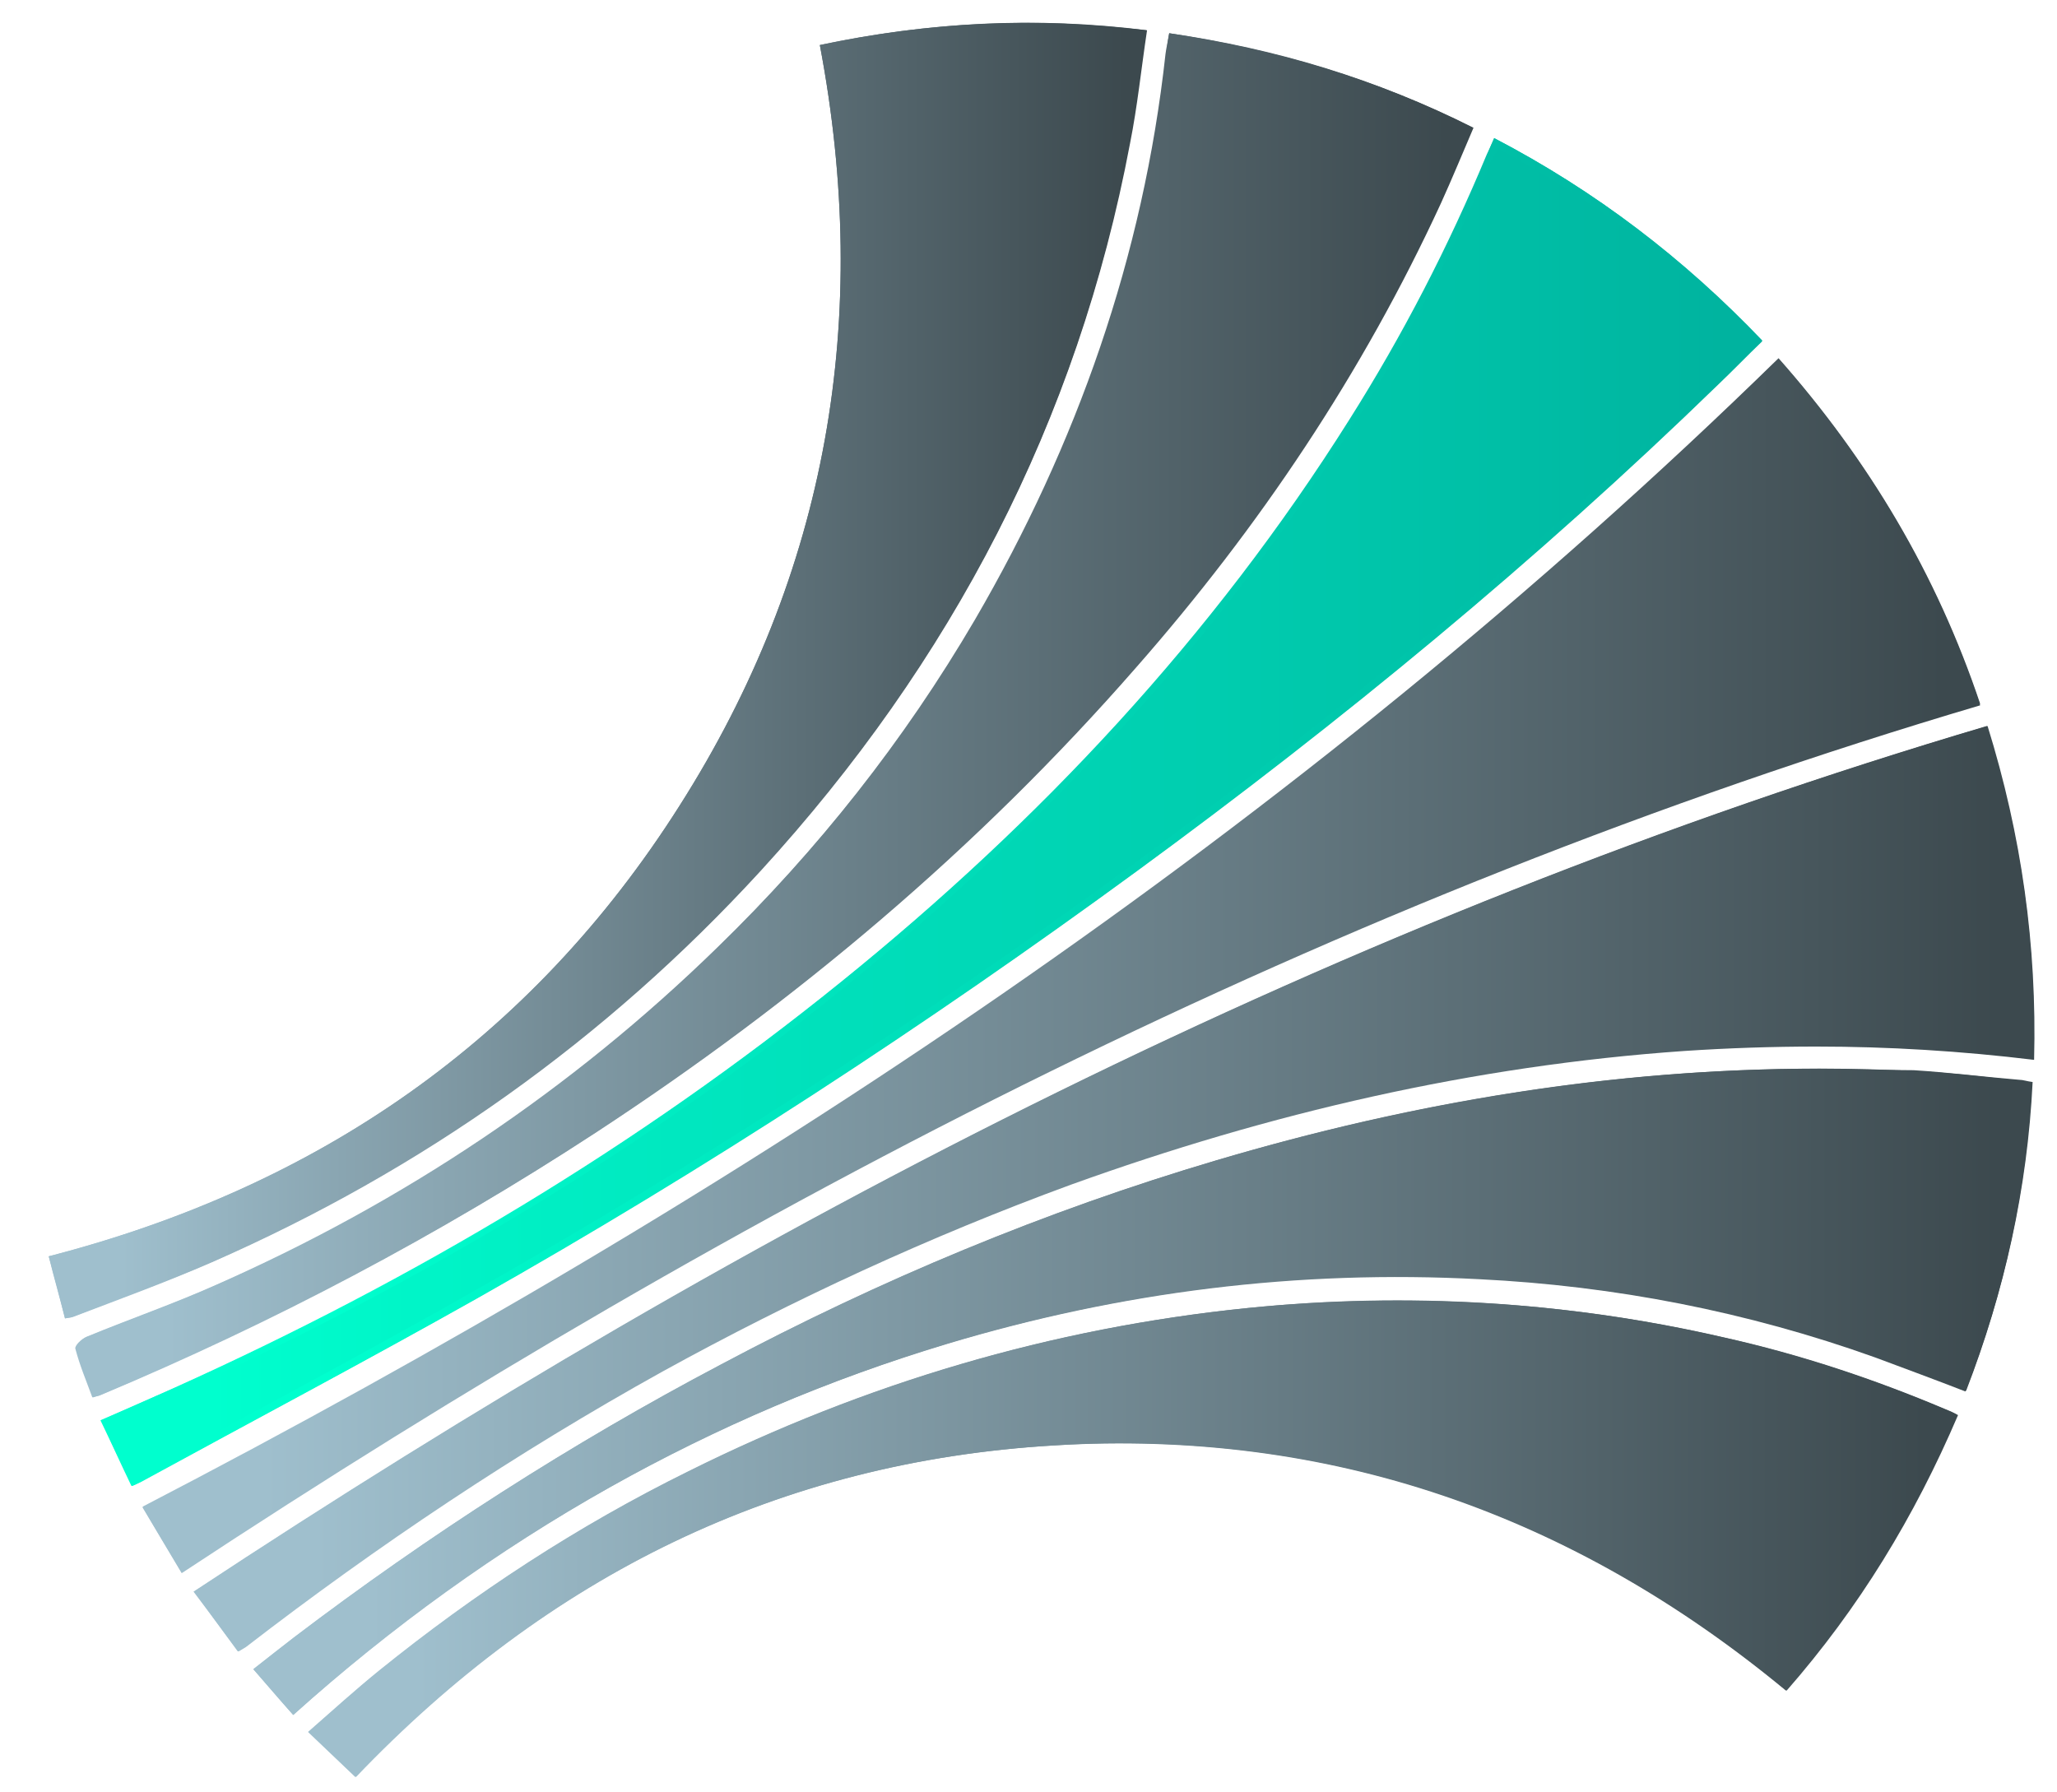
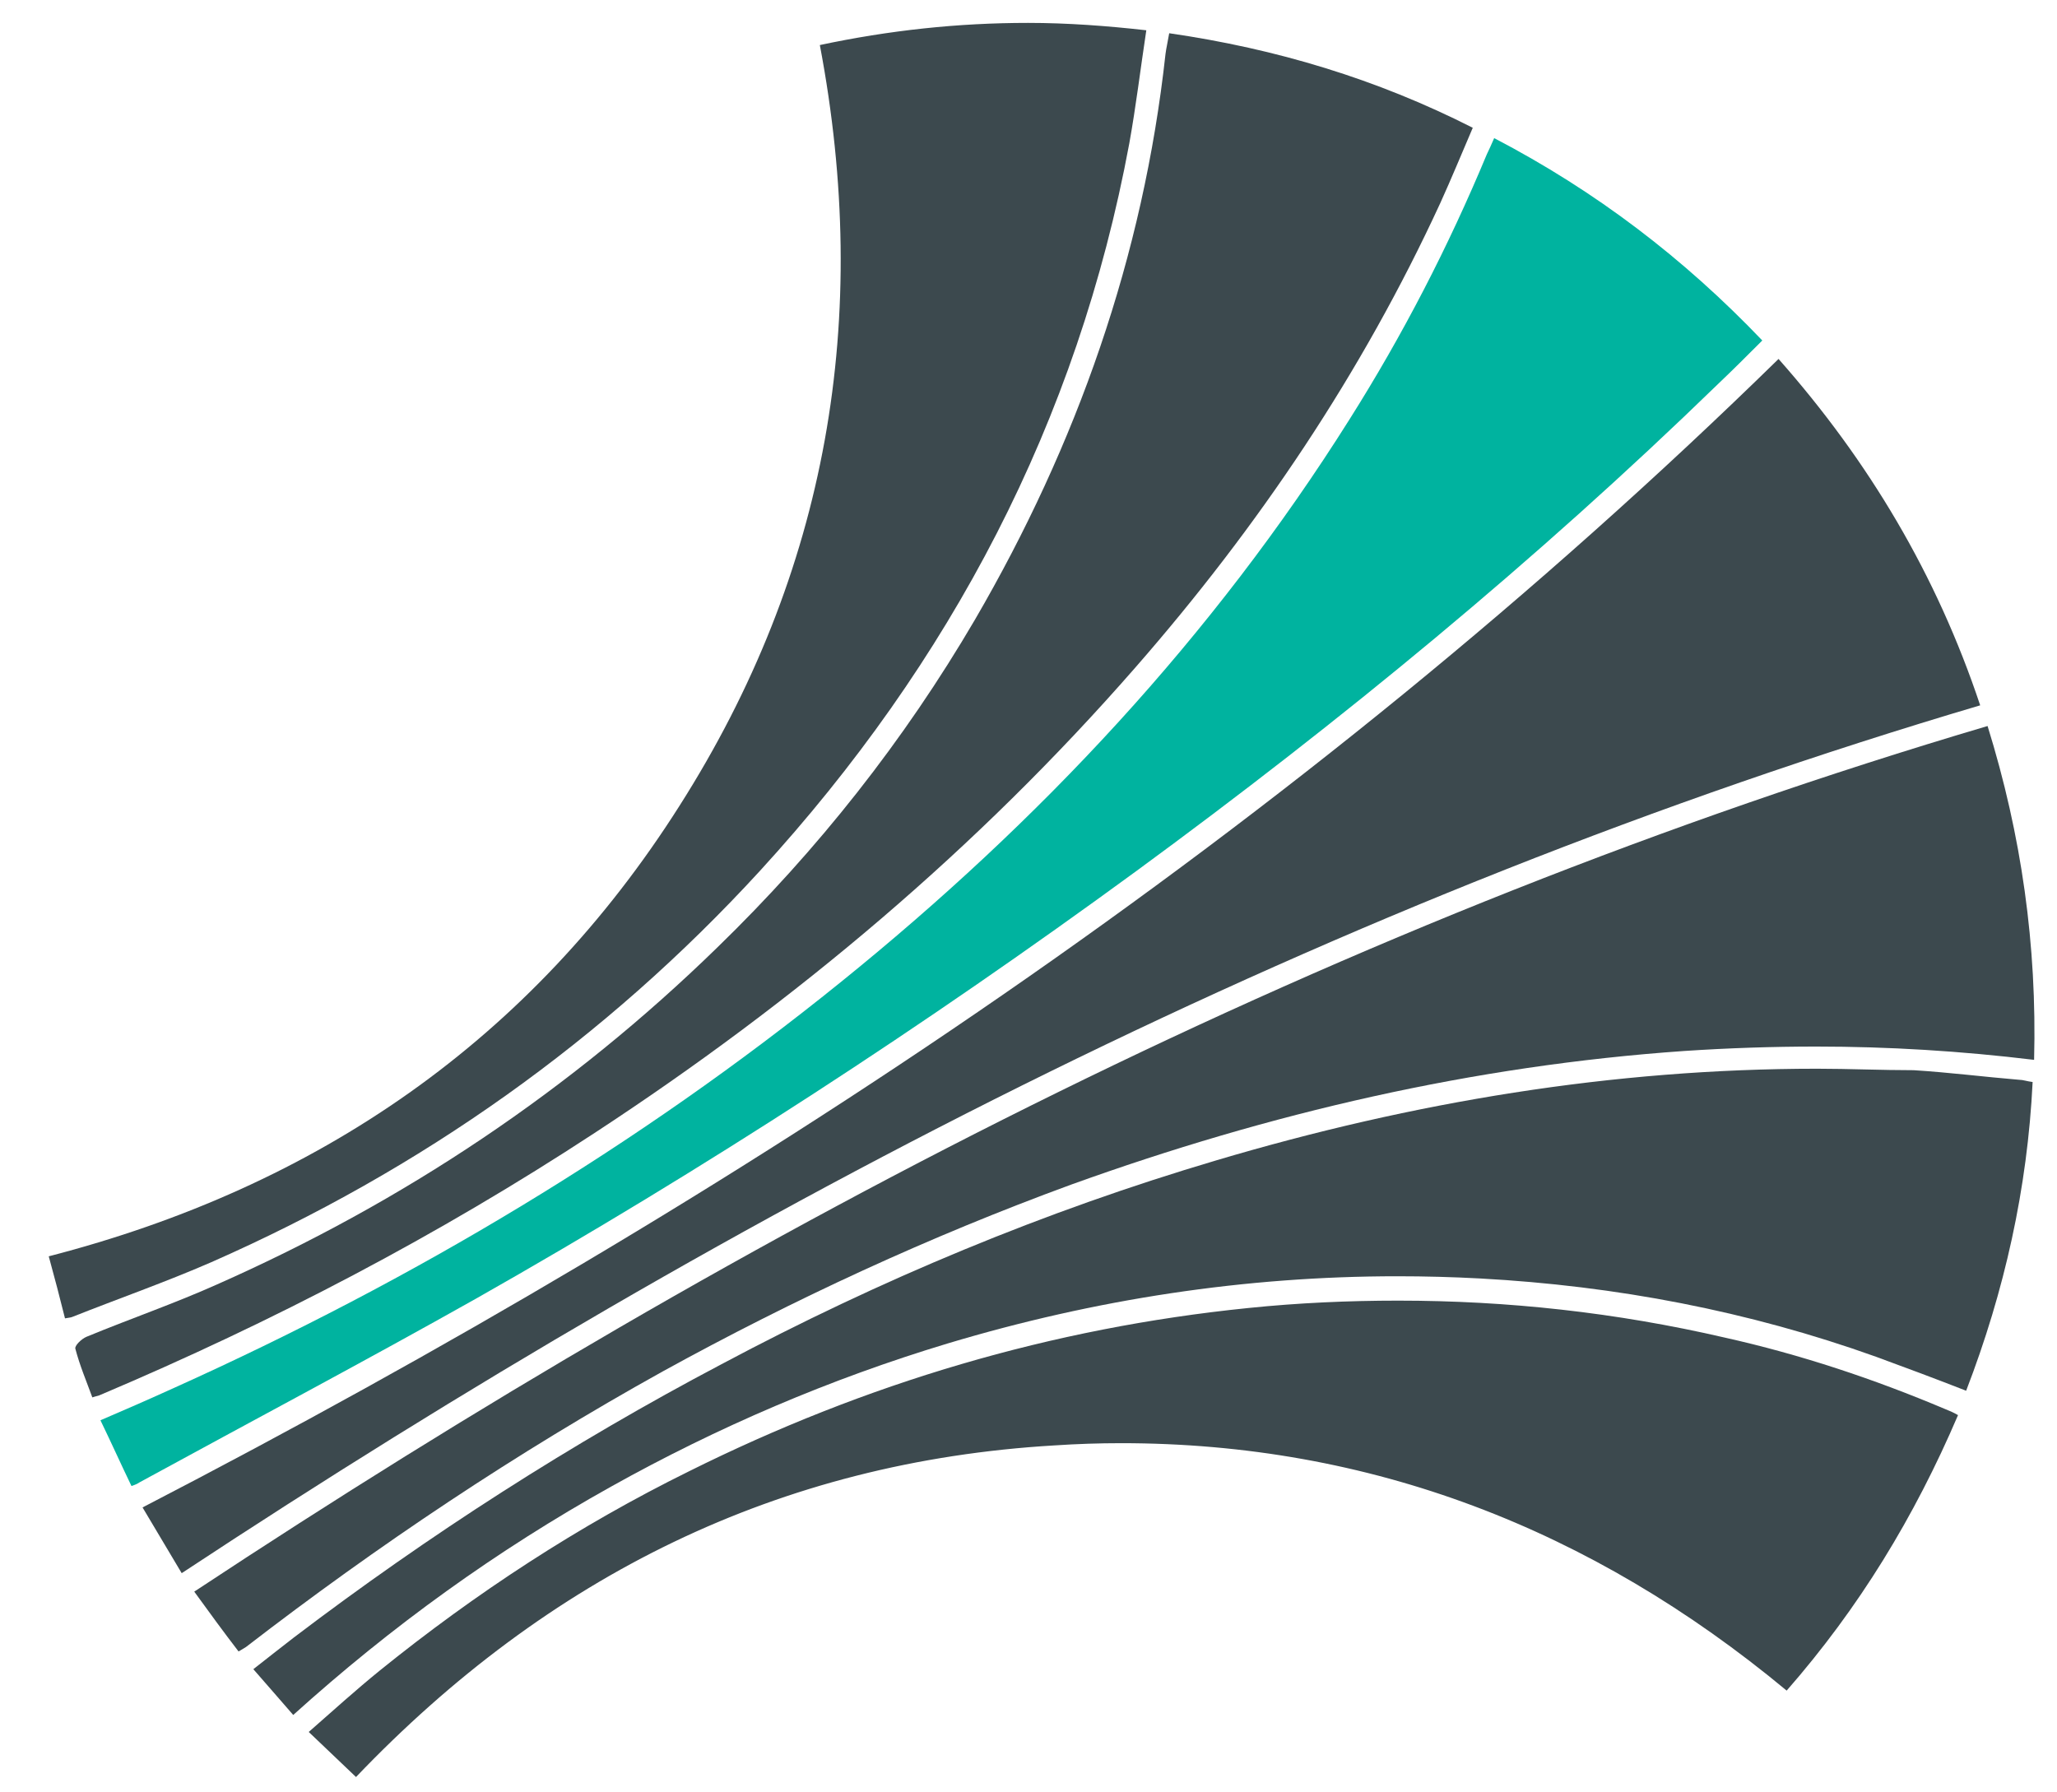
- <svg xmlns="http://www.w3.org/2000/svg" id="Layer_1" x="0" y="0" version="1.1" viewBox="0 0 278.5 242.6" xml:space="preserve" style="enable-background:new 0 0 278.5 242.6">
-   <style type="text/css">.st0{fill:none}.st1{fill:url(#SVGID_1_)}.st2{fill:url(#SVGID_2_)}.st3{fill:url(#SVGID_3_)}.st4{fill:url(#SVGID_4_)}.st5{fill:url(#SVGID_5_)}.st6{fill:url(#SVGID_6_)}.st7{fill:url(#SVGID_7_)}.st8{fill:url(#SVGID_8_)}.st9{fill:url(#SVGID_9_)}.st10{fill:url(#SVGID_10_)}.st11{fill:url(#SVGID_11_)}.st12{fill:url(#SVGID_12_)}.st13{fill:url(#SVGID_13_)}.st14{fill:url(#SVGID_14_)}</style>
-   <path d="M138.5,0c77-0.1,140.1,61.4,139.9,139.6c-0.1,76.9-62.2,139.1-139.7,138.9C61.4,278.5-0.9,215.5,0,137.5 C0.9,61.1,62.4,0.8,138.5,0z M107.6,6.7c-40.8,10.7-71,34.3-90.1,71.7C3.2,106.4-0.1,136,5.9,166.9C80.8,149.6,123.1,73.8,107.6,6.7 z M50.8,242.6c59.6,51.7,146.3,38.1,188.6-11.4C188.4,185.8,102.3,185.8,50.8,242.6z M24.6,212.9c76.1-50.2,156-91.6,243.5-117.5 c-5.9-17.6-15.1-33-27.3-46.8c-65.3,63.9-140.6,113.6-221.5,155.5C21.2,207.1,22.9,210,24.6,212.9z M202.3,18.7 c-0.4,0.9-0.7,1.6-1,2.2c-5.2,12.5-11.4,24.5-18.6,35.9c-18.5,29.4-41.9,54.4-68.9,76.2c-27.6,22.3-57.8,40.3-90.2,54.9 c-3.3,1.5-6.5,2.9-10,4.4c1.5,3.1,2.8,6,4.2,8.9c0.6-0.2,0.8-0.3,1.1-0.5c15.2-8.3,30.5-16.4,45.6-24.9 c30.9-17.5,60.7-36.9,89.4-57.9c27.7-20.3,54.1-42,78.7-65.9c2-1.9,3.9-3.8,6-5.9C228,35,216.1,25.9,202.3,18.7z M32.2,223.6 c0.5-0.3,0.7-0.4,1-0.6c17.9-13.8,36.6-26.3,56.4-37.3c17.8-9.8,36.2-18.3,55.3-25.3c26.9-9.7,54.4-16.1,83-18.1 c15.7-1.1,31.4-0.8,47.4,1.2c0.6-15.4-1.6-30.3-6.2-45.1C181.6,124.2,102,165.5,26.3,215.5C28.4,218.4,30.3,221,32.2,223.6z M158.3,4.5c-0.2,1.2-0.4,2-0.5,2.8c-3,27.4-12,52.9-25.8,76.6c-9.6,16.4-21.3,31.2-34.9,44.4c-19.8,19.3-42.4,34.4-67.7,45.6 c-5.8,2.6-11.9,4.7-17.7,7.1c-0.7,0.3-1.6,1.2-1.5,1.6c0.6,2.3,1.5,4.4,2.3,6.6c0.6-0.2,0.8-0.2,1-0.3c23.4-9.9,45.8-21.6,67-35.5 c27.2-17.8,51.8-38.5,73.2-63c16.7-19.1,30.7-39.9,41.3-62.9c1.5-3.3,2.9-6.7,4.4-10.2C186.4,10.7,172.8,6.6,158.3,4.5z M39.7,232.2 c13.4-12.1,27.6-22.3,43-30.9c14.5-8.1,29.7-14.6,45.6-19.4c23.6-7.1,47.6-10.1,72.2-8.8c18.4,1,36.3,4.4,53.6,10.6 c4.1,1.5,8.1,3,12.2,4.6c5.2-13.5,8.3-27.4,9-41.8c-0.8-0.1-1.3-0.3-1.8-0.3c-4.8-0.4-9.5-1-14.3-1.3c-32.2-1.7-63.5,3-94.3,12.1 c-23.3,6.9-45.6,16.2-67,27.6c-20.3,10.7-39.6,23.1-57.9,37c-1.8,1.4-3.6,2.8-5.5,4.3C36.1,228.3,37.9,230.2,39.7,232.2z M8.8,178.5 c0.5-0.1,0.8-0.1,1-0.2c6.3-2.5,12.6-4.7,18.8-7.4c28.4-12.5,53.3-30.1,74.3-53c25.8-28.2,43-60.8,50-98.5c0.9-5,1.5-10,2.3-15.3 c-15.1-1.8-29.6-1.1-44.3,2c7,36.9,1.1,71.4-19,103c-20.1,31.7-49,51.6-85.4,61C7.4,173,8.1,175.8,8.8,178.5z M265,191.6 c-0.7-0.4-1.2-0.6-1.7-0.8c-9.7-4.1-19.6-7.4-29.9-9.7c-21.3-4.9-42.8-6.2-64.5-4c-26.6,2.7-51.8,10.2-75.7,22.1 c-15,7.4-28.9,16.5-41.9,27c-3.2,2.6-6.3,5.4-9.6,8.3c2.3,2.2,4.3,4.1,6.4,6.1c26-27.2,57.2-42.7,94.6-44.9 c37.3-2.2,70.3,9.3,99.1,33.2C251.6,217.7,259.2,205.3,265,191.6z" class="st0" />
+ <svg xmlns="http://www.w3.org/2000/svg" version="1.1" id="Layer_1" x="0px" y="0px" viewBox="0 0 278.5 242.6" style="enable-background:new 0 0 278.5 242.6;" xml:space="preserve">
+   <style type="text/css">
+ 	.st0{fill:none;}
+ 	.st1{fill:#3C494E;}
+ 	.st2{fill:#00B39F;}
+ </style>
+   <path class="st0" d="M138.5,0c77-0.1,140.1,61.4,139.9,139.6c-0.1,76.9-62.2,139.1-139.7,138.9C61.4,278.5-0.9,215.5,0,137.5  C0.9,61.1,62.4,0.8,138.5,0z M107.6,6.7c-40.8,10.7-71,34.3-90.1,71.7C3.2,106.4-0.1,136,5.9,166.9C80.8,149.6,123.1,73.8,107.6,6.7  z M50.8,242.6c59.6,51.7,146.3,38.1,188.6-11.4C188.4,185.8,102.3,185.8,50.8,242.6z M24.6,212.9c76.1-50.2,156-91.6,243.5-117.5  c-5.9-17.6-15.1-33-27.3-46.8c-65.3,63.9-140.6,113.6-221.5,155.5C21.2,207.1,22.9,210,24.6,212.9z M202.3,18.7  c-0.4,0.9-0.7,1.6-1,2.2c-5.2,12.5-11.4,24.5-18.6,35.9c-18.5,29.4-41.9,54.4-68.9,76.2c-27.6,22.3-57.8,40.3-90.2,54.9  c-3.3,1.5-6.5,2.9-10,4.4c1.5,3.1,2.8,6,4.2,8.9c0.6-0.2,0.8-0.3,1.1-0.5c15.2-8.3,30.5-16.4,45.6-24.9  c30.9-17.5,60.7-36.9,89.4-57.9c27.7-20.3,54.1-42,78.7-65.9c2-1.9,3.9-3.8,6-5.9C228,35,216.1,25.9,202.3,18.7z M32.2,223.6  c0.5-0.3,0.7-0.4,1-0.6c17.9-13.8,36.6-26.3,56.4-37.3c17.8-9.8,36.2-18.3,55.3-25.3c26.9-9.7,54.4-16.1,83-18.1  c15.7-1.1,31.4-0.8,47.4,1.2c0.6-15.4-1.6-30.3-6.2-45.1C181.6,124.2,102,165.5,26.3,215.5C28.4,218.4,30.3,221,32.2,223.6z   M158.3,4.5c-0.2,1.2-0.4,2-0.5,2.8c-3,27.4-12,52.9-25.8,76.6c-9.6,16.4-21.3,31.2-34.9,44.4c-19.8,19.3-42.4,34.4-67.7,45.6  c-5.8,2.6-11.9,4.7-17.7,7.1c-0.7,0.3-1.6,1.2-1.5,1.6c0.6,2.3,1.5,4.4,2.3,6.6c0.6-0.2,0.8-0.2,1-0.3c23.4-9.9,45.8-21.6,67-35.5  c27.2-17.8,51.8-38.5,73.2-63c16.7-19.1,30.7-39.9,41.3-62.9c1.5-3.3,2.9-6.7,4.4-10.2C186.4,10.7,172.8,6.6,158.3,4.5z M39.7,232.2  c13.4-12.1,27.6-22.3,43-30.9c14.5-8.1,29.7-14.6,45.6-19.4c23.6-7.1,47.6-10.1,72.2-8.8c18.4,1,36.3,4.4,53.6,10.6  c4.1,1.5,8.1,3,12.2,4.6c5.2-13.5,8.3-27.4,9-41.8c-0.8-0.1-1.3-0.3-1.8-0.3c-4.8-0.4-9.5-1-14.3-1.3c-32.2-1.7-63.5,3-94.3,12.1  c-23.3,6.9-45.6,16.2-67,27.6c-20.3,10.7-39.6,23.1-57.9,37c-1.8,1.4-3.6,2.8-5.5,4.3C36.1,228.3,37.9,230.2,39.7,232.2z M8.8,178.5  c0.5-0.1,0.8-0.1,1-0.2c6.3-2.5,12.6-4.7,18.8-7.4c28.4-12.5,53.3-30.1,74.3-53c25.8-28.2,43-60.8,50-98.5c0.9-5,1.5-10,2.3-15.3  c-15.1-1.8-29.6-1.1-44.3,2c7,36.9,1.1,71.4-19,103c-20.1,31.7-49,51.6-85.4,61C7.4,173,8.1,175.8,8.8,178.5z M265,191.6  c-0.7-0.4-1.2-0.6-1.7-0.8c-9.7-4.1-19.6-7.4-29.9-9.7c-21.3-4.9-42.8-6.2-64.5-4c-26.6,2.7-51.8,10.2-75.7,22.1  c-15,7.4-28.9,16.5-41.9,27c-3.2,2.6-6.3,5.4-9.6,8.3c2.3,2.2,4.3,4.1,6.4,6.1c26-27.2,57.2-42.7,94.6-44.9  c37.3-2.2,70.3,9.3,99.1,33.2C251.6,217.7,259.2,205.3,265,191.6z" />
  <g>
-     <linearGradient id="SVGID_1_" x1="19.36" x2="268.113" y1="130.741" y2="130.741" gradientUnits="userSpaceOnUse">
-       <stop offset=".066" style="stop-color:#9fbfcd" />
-       <stop offset=".98" style="stop-color:#3c494e" />
-     </linearGradient>
-     <path d="M24.6,212.9c-1.8-3-3.5-5.8-5.3-8.9c80.9-42,156.1-91.6,221.5-155.5c12.2,13.8,21.4,29.2,27.3,46.8 C180.6,121.3,100.7,162.7,24.6,212.9z" class="st1" />
-     <linearGradient id="SVGID_2_" x1="19.36" x2="268.113" y1="130.741" y2="130.741" gradientUnits="userSpaceOnUse">
-       <stop offset=".066" style="stop-color:#9fbfcd" />
-       <stop offset=".98" style="stop-color:#3c494e" />
-     </linearGradient>
-     <path d="M240.8,50c11.8,13.6,20.4,28.3,26.1,44.7C187.6,118.3,108.5,156.5,25,211.5l-2-3.3l-2.2-3.7 C109.6,158.3,181.6,107.8,240.8,50 M240.8,48.6c-65.3,63.9-140.6,113.6-221.5,155.5c1.8,3,3.5,5.9,5.3,8.9 c76.1-50.2,156-91.6,243.5-117.5C262.2,77.8,253,62.4,240.8,48.6L240.8,48.6z" class="st2" />
+     <path class="st1" d="M20.1,204.3c89.2-46.3,161.4-97,220.7-155c12.2,13.9,20.9,28.9,26.7,45.8C188,118.6,108.6,157,24.8,212.2   L20.1,204.3z" />
+     <path class="st1" d="M240.8,50c11.8,13.6,20.4,28.3,26.1,44.7C187.6,118.3,108.5,156.5,25,211.5l-2-3.3l-2.2-3.7   C109.6,158.3,181.6,107.8,240.8,50 M240.8,48.6c-65.3,63.9-140.6,113.6-221.5,155.5c1.8,3,3.5,5.9,5.3,8.9   c76.1-50.2,156-91.6,243.5-117.5C262.2,77.8,253,62.4,240.8,48.6L240.8,48.6z" />
  </g>
  <g>
-     <linearGradient id="SVGID_3_" x1="13.675" x2="238.652" y1="109.956" y2="109.956" gradientUnits="userSpaceOnUse">
-       <stop offset=".066" style="stop-color:#00ffce" />
-       <stop offset=".98" style="stop-color:#00b39f" />
-     </linearGradient>
-     <path d="M202.3,18.7c13.8,7.2,25.6,16.3,36.3,27.5c-2.1,2-4,4-6,5.9C208,76,181.6,97.7,154,117.9 c-28.7,21-58.4,40.4-89.4,57.9c-15.1,8.5-30.4,16.6-45.6,24.9c-0.3,0.1-0.5,0.2-1.1,0.5c-1.4-2.9-2.8-5.8-4.2-8.9 c3.4-1.5,6.7-3,10-4.4c32.4-14.5,62.6-32.6,90.2-54.9c27-21.8,50.4-46.8,68.9-76.2c7.2-11.4,13.4-23.4,18.6-35.9 C201.6,20.3,201.9,19.6,202.3,18.7z" class="st3" />
-     <linearGradient id="SVGID_4_" x1="13.675" x2="238.652" y1="109.956" y2="109.956" gradientUnits="userSpaceOnUse">
-       <stop offset=".136" style="stop-color:#00ffce" />
-       <stop offset=".98" style="stop-color:#00b39f" />
-     </linearGradient>
-     <path d="M202.8,20.1c12.9,6.9,24.1,15.4,34.4,26.1l-1.3,1.2c-1.4,1.3-2.7,2.6-4,3.9c-23.3,22.6-49,44.1-78.6,65.8 c-29.1,21.3-59.2,40.8-89.3,57.8c-10.4,5.9-21.1,11.7-31.5,17.3c-4.7,2.5-9.4,5.1-14.1,7.6c0,0-0.1,0-0.1,0.1l-1-2.2l-2.4-5l2.3-1 c2.3-1,4.5-2,6.7-3c33.3-15,63.8-33.5,90.4-55c28.6-23.1,51.3-48.1,69.1-76.4c7.2-11.4,13.5-23.5,18.7-36 C202.4,20.9,202.6,20.5,202.8,20.1 M202.3,18.7c-0.4,0.9-0.7,1.6-1,2.2c-5.2,12.5-11.4,24.5-18.6,35.9 c-18.5,29.4-41.9,54.4-68.9,76.2c-27.6,22.3-57.8,40.3-90.2,54.9c-3.3,1.5-6.5,2.9-10,4.4c1.5,3.1,2.8,6,4.2,8.9 c0.6-0.2,0.8-0.3,1.1-0.5c15.2-8.3,30.5-16.4,45.6-24.9c30.9-17.5,60.7-36.9,89.4-57.9c27.7-20.3,54.1-42,78.7-65.9 c2-1.9,3.9-3.8,6-5.9C228,35,216.1,25.9,202.3,18.7L202.3,18.7z" class="st4" />
+     <path class="st2" d="M14.3,192.6l2.6-1.1c2.4-1,4.6-2.1,6.9-3.1c33.3-14.9,63.7-33.4,90.3-54.9c28.6-23.1,51.2-48.1,69-76.3   c7.2-11.4,13.5-23.5,18.6-36c0.2-0.4,0.4-0.9,0.6-1.4l0.2-0.4c13.2,7,24.8,15.8,35.4,26.8l-1.6,1.6c-1.3,1.3-2.7,2.6-4,3.9   c-23.3,22.6-49,44.1-78.7,65.8c-29.2,21.3-59.2,40.8-89.3,57.9c-10.4,5.9-21.1,11.7-31.5,17.3c-4.7,2.5-9.4,5.1-14.1,7.6   c-0.1,0.1-0.3,0.1-0.5,0.2c0,0-0.1,0-0.1,0L14.3,192.6z" />
+     <path class="st2" d="M202.8,20.1c12.9,6.9,24.1,15.4,34.4,26.1l-1.3,1.2c-1.4,1.3-2.7,2.6-4,3.9c-23.3,22.6-49,44.1-78.6,65.8   c-29.1,21.3-59.2,40.8-89.3,57.8c-10.4,5.9-21.1,11.7-31.5,17.3c-4.7,2.5-9.4,5.1-14.1,7.6c0,0-0.1,0-0.1,0.1l-1-2.2l-2.4-5l2.3-1   c2.3-1,4.5-2,6.7-3c33.3-15,63.8-33.5,90.4-55c28.6-23.1,51.3-48.1,69.1-76.4c7.2-11.4,13.5-23.5,18.7-36   C202.4,20.9,202.6,20.5,202.8,20.1 M202.3,18.7c-0.4,0.9-0.7,1.6-1,2.2c-5.2,12.5-11.4,24.5-18.6,35.9   c-18.5,29.4-41.9,54.4-68.9,76.2c-27.6,22.3-57.8,40.3-90.2,54.9c-3.3,1.5-6.5,2.9-10,4.4c1.5,3.1,2.8,6,4.2,8.9   c0.6-0.2,0.8-0.3,1.1-0.5c15.2-8.3,30.5-16.4,45.6-24.9c30.9-17.5,60.7-36.9,89.4-57.9c27.7-20.3,54.1-42,78.7-65.9   c2-1.9,3.9-3.8,6-5.9C228,35,216.1,25.9,202.3,18.7L202.3,18.7z" />
  </g>
  <g>
-     <linearGradient id="SVGID_5_" x1="26.252" x2="275.356" y1="160.959" y2="160.959" gradientUnits="userSpaceOnUse">
-       <stop offset=".066" style="stop-color:#9fbfcd" />
-       <stop offset=".98" style="stop-color:#3c494e" />
-     </linearGradient>
-     <path d="M32.2,223.6c-1.9-2.6-3.8-5.2-6-8.1c75.7-50,155.3-91.3,242.8-117.2c4.6,14.8,6.8,29.6,6.2,45.1 c-16-2-31.7-2.3-47.4-1.2c-28.5,2-56.1,8.4-83,18.1c-19.1,6.9-37.5,15.4-55.3,25.3C69.7,196.6,51,209.1,33.2,223 C32.9,223.1,32.7,223.3,32.2,223.6z" class="st5" />
-     <linearGradient id="SVGID_6_" x1="26.252" x2="275.356" y1="160.959" y2="160.959" gradientUnits="userSpaceOnUse">
-       <stop offset=".066" style="stop-color:#9fbfcd" />
-       <stop offset=".98" style="stop-color:#3c494e" />
-     </linearGradient>
-     <path d="M268.4,99.6c4.4,14.3,6.3,28.3,5.9,42.7c-9.4-1.1-19-1.7-28.5-1.7c-5.9,0-12,0.2-18,0.6 c-27.2,1.9-55.2,8.1-83.2,18.2c-18.6,6.7-37.3,15.3-55.5,25.3c-19,10.5-38,23.1-56.5,37.4c0,0-0.1,0-0.1,0.1l-4.8-6.5 C110.7,161.1,189.4,123.1,268.4,99.6 M269.1,98.3C181.6,124.2,102,165.5,26.3,215.5c2.1,2.9,4,5.5,6,8.1c0.5-0.3,0.7-0.4,1-0.6 c17.9-13.8,36.6-26.3,56.4-37.3c17.8-9.8,36.2-18.3,55.3-25.3c26.9-9.7,54.4-16.1,83-18.1c6-0.4,12-0.6,17.9-0.6 c9.8,0,19.6,0.6,29.5,1.8C275.8,128,273.7,113.1,269.1,98.3L269.1,98.3z" class="st6" />
+     <path class="st1" d="M27,215.6c83.4-55,162.4-93.1,241.8-116.7c4.6,14.7,6.5,29,6.1,43.9c-9.6-1.1-19.3-1.7-29-1.7   c-5.9,0-12,0.2-18,0.6c-27.2,1.9-55.2,8-83.1,18.2c-18.6,6.7-37.2,15.2-55.4,25.3c-19,10.5-38,23-56.4,37.3   c-0.1,0.1-0.3,0.2-0.5,0.3l0,0L27,215.6z" />
+     <path class="st1" d="M268.4,99.6c4.4,14.3,6.3,28.3,5.9,42.7c-9.4-1.1-19-1.7-28.5-1.7c-5.9,0-12,0.2-18,0.6   c-27.2,1.9-55.2,8.1-83.2,18.2c-18.6,6.7-37.3,15.3-55.5,25.3c-19,10.5-38,23.1-56.5,37.4c0,0-0.1,0-0.1,0.1l-4.8-6.5   C110.7,161.1,189.4,123.1,268.4,99.6 M269.1,98.3C181.6,124.2,102,165.5,26.3,215.5c2.1,2.9,4,5.5,6,8.1c0.5-0.3,0.7-0.4,1-0.6   c17.9-13.8,36.6-26.3,56.4-37.3c17.8-9.8,36.2-18.3,55.3-25.3c26.9-9.7,54.4-16.1,83-18.1c6-0.4,12-0.6,17.9-0.6   c9.8,0,19.6,0.6,29.5,1.8C275.8,128,273.7,113.1,269.1,98.3L269.1,98.3z" />
  </g>
  <g>
-     <linearGradient id="SVGID_7_" x1="10.216" x2="199.529" y1="96.83" y2="96.83" gradientUnits="userSpaceOnUse">
-       <stop offset=".066" style="stop-color:#9fbfcd" />
-       <stop offset=".98" style="stop-color:#3c494e" />
-     </linearGradient>
-     <path d="M158.3,4.5c14.4,2.2,28.1,6.2,41.2,12.8c-1.5,3.5-2.9,6.9-4.4,10.2c-10.6,23-24.6,43.9-41.3,62.9 c-21.4,24.5-46,45.2-73.2,63c-21.3,13.9-43.6,25.7-67,35.5c-0.2,0.1-0.4,0.1-1,0.3c-0.8-2.2-1.7-4.4-2.3-6.6 c-0.1-0.4,0.9-1.4,1.5-1.6c5.9-2.4,11.9-4.5,17.7-7.1c25.3-11.1,47.9-26.3,67.7-45.6c13.6-13.3,25.3-28,34.9-44.4 c13.9-23.8,22.8-49.2,25.8-76.6C158,6.4,158.1,5.6,158.3,4.5z" class="st7" />
-     <linearGradient id="SVGID_8_" x1="10.216" x2="199.529" y1="96.83" y2="96.83" gradientUnits="userSpaceOnUse">
-       <stop offset=".066" style="stop-color:#9fbfcd" />
-       <stop offset=".98" style="stop-color:#3c494e" />
-     </linearGradient>
-     <path d="M159.1,5.6c14.2,2.2,27,6.2,39.1,12.1c-0.4,0.8-0.7,1.6-1,2.4c-1,2.4-2,4.6-3,6.8 c-10.2,22.2-23.7,42.7-41.1,62.7c-20.6,23.6-44.4,44.1-73,62.8c-20.8,13.6-43.3,25.5-66.9,35.5c0,0,0,0,0,0 c-0.1-0.3-0.2-0.5-0.3-0.8c-0.6-1.5-1.2-3.1-1.6-4.6c0.2-0.2,0.6-0.6,0.9-0.7c2.3-0.9,4.6-1.8,6.9-2.7c3.6-1.4,7.3-2.8,10.9-4.4 c25.5-11.3,48.4-26.7,68-45.8c13.9-13.6,25.7-28.6,35-44.6c14.3-24.5,23-50.4,25.9-77c0.1-0.5,0.1-1,0.3-1.6 C159.1,5.7,159.1,5.6,159.1,5.6 M158.3,4.5c-0.2,1.2-0.4,2-0.5,2.8c-3,27.4-12,52.9-25.8,76.6c-9.6,16.4-21.3,31.2-34.9,44.4 c-19.8,19.3-42.4,34.4-67.7,45.6c-5.8,2.6-11.9,4.7-17.7,7.1c-0.7,0.3-1.6,1.2-1.5,1.6c0.6,2.3,1.5,4.4,2.3,6.6 c0.6-0.2,0.8-0.2,1-0.3c23.4-9.9,45.8-21.6,67-35.5c27.2-17.8,51.8-38.5,73.2-63c16.7-19.1,30.7-39.9,41.3-62.9 c1.5-3.3,2.9-6.7,4.4-10.2C186.4,10.7,172.8,6.6,158.3,4.5L158.3,4.5z" class="st8" />
+     <path class="st1" d="M12.4,187.4c-0.6-1.6-1.2-3.3-1.7-4.9c0.1-0.1,0.7-0.8,1.2-1c2.3-0.9,4.6-1.8,6.9-2.7   c3.6-1.4,7.3-2.8,10.8-4.4c25.5-11.2,48.3-26.6,67.8-45.7c13.8-13.5,25.6-28.5,35-44.5c14.3-24.4,23-50.3,25.9-76.8   c0.1-0.5,0.2-1,0.3-1.7c0-0.2,0.1-0.4,0.1-0.6c14.6,2.2,27.8,6.3,40.1,12.5c-0.4,1-0.8,1.9-1.2,2.9c-1,2.4-2,4.6-3,6.8   c-10.2,22.2-23.7,42.8-41.2,62.8c-20.6,23.6-44.5,44.2-73.1,62.9c-20.8,13.6-43.3,25.5-67,35.5c-0.1,0-0.2,0.1-0.4,0.1   c0,0-0.1,0-0.1,0C12.7,188.2,12.6,187.8,12.4,187.4z" />
+     <path class="st1" d="M159.1,5.6c14.2,2.2,27,6.2,39.1,12.1c-0.4,0.8-0.7,1.6-1,2.4c-1,2.4-2,4.6-3,6.8   c-10.2,22.2-23.7,42.7-41.1,62.7c-20.6,23.6-44.4,44.1-73,62.8c-20.8,13.6-43.3,25.5-66.9,35.5c0,0,0,0,0,0   c-0.1-0.3-0.2-0.5-0.3-0.8c-0.6-1.5-1.2-3.1-1.6-4.6c0.2-0.2,0.6-0.6,0.9-0.7c2.3-0.9,4.6-1.8,6.9-2.7c3.6-1.4,7.3-2.8,10.9-4.4   c25.5-11.3,48.4-26.7,68-45.8c13.9-13.6,25.7-28.6,35-44.6c14.3-24.5,23-50.4,25.9-77c0.1-0.5,0.1-1,0.3-1.6   C159.1,5.7,159.1,5.6,159.1,5.6 M158.3,4.5c-0.2,1.2-0.4,2-0.5,2.8c-3,27.4-12,52.9-25.8,76.6c-9.6,16.4-21.3,31.2-34.9,44.4   c-19.8,19.3-42.4,34.4-67.7,45.6c-5.8,2.6-11.9,4.7-17.7,7.1c-0.7,0.3-1.6,1.2-1.5,1.6c0.6,2.3,1.5,4.4,2.3,6.6   c0.6-0.2,0.8-0.2,1-0.3c23.4-9.9,45.8-21.6,67-35.5c27.2-17.8,51.8-38.5,73.2-63c16.7-19.1,30.7-39.9,41.3-62.9   c1.5-3.3,2.9-6.7,4.4-10.2C186.4,10.7,172.8,6.6,158.3,4.5L158.3,4.5z" />
  </g>
  <g>
-     <linearGradient id="SVGID_9_" x1="34.208" x2="275.19" y1="188.488" y2="188.488" gradientUnits="userSpaceOnUse">
-       <stop offset=".066" style="stop-color:#9fbfcd" />
-       <stop offset=".98" style="stop-color:#3c494e" />
-     </linearGradient>
-     <path d="M39.7,232.2c-1.8-2-3.5-4-5.4-6.2c1.9-1.5,3.7-2.9,5.5-4.3c18.3-13.9,37.6-26.3,57.9-37 c21.5-11.4,43.7-20.7,67-27.6c30.8-9.1,62.2-13.7,94.3-12.1c4.8,0.2,9.6,0.8,14.3,1.3c0.5,0,1,0.2,1.8,0.3 c-0.7,14.4-3.7,28.3-9,41.8c-4.1-1.6-8.2-3.1-12.2-4.6c-17.3-6.2-35.3-9.7-53.6-10.6c-24.6-1.3-48.6,1.7-72.2,8.8 c-15.9,4.8-31.1,11.2-45.6,19.4C67.3,210,53.1,220.2,39.7,232.2z" class="st9" />
-     <linearGradient id="SVGID_10_" x1="34.208" x2="275.19" y1="188.488" y2="188.488" gradientUnits="userSpaceOnUse">
-       <stop offset=".066" style="stop-color:#9fbfcd" />
-       <stop offset=".98" style="stop-color:#3c494e" />
-     </linearGradient>
-     <path d="M246,145.7c4.3,0,8.7,0.1,13,0.3c3.3,0.2,6.7,0.5,10,0.8c1.4,0.1,2.9,0.3,4.3,0.4c0.3,0,0.5,0.1,0.9,0.1 c-0.7,13.6-3.5,26.6-8.5,39.7c-1-0.4-2-0.7-3-1.1c-2.7-1-5.5-2.1-8.3-3.1c-17-6.1-35.1-9.7-53.9-10.7c-3.8-0.2-7.6-0.3-11.3-0.3 c-20.6,0-41.2,3.1-61.2,9.1c-15.9,4.8-31.3,11.3-45.8,19.4C66.9,209,53,218.9,39.7,230.8l-4.1-4.6c0.3-0.3,0.7-0.5,1-0.8 c1.3-1,2.5-1.9,3.7-2.9c18.6-14.1,38-26.5,57.8-36.9c22.1-11.7,44.6-20.9,66.9-27.5C193.1,149.8,219.6,145.7,246,145.7 M246,144.7 c-27.6,0-54.7,4.5-81.3,12.4c-23.3,6.9-45.6,16.2-67,27.6c-20.3,10.7-39.6,23.1-57.9,37c-1.8,1.4-3.6,2.8-5.5,4.3 c1.9,2.2,3.6,4.1,5.4,6.2c13.4-12.1,27.6-22.3,43-30.9c14.5-8.1,29.7-14.6,45.6-19.4c20-6,40.3-9.1,60.9-9.1 c3.7,0,7.5,0.1,11.2,0.3c18.4,1,36.3,4.4,53.6,10.6c4.1,1.5,8.1,3,12.2,4.6c5.2-13.5,8.3-27.4,9-41.8c-0.8-0.1-1.3-0.3-1.8-0.3 c-4.8-0.4-9.5-1-14.3-1.3C254.7,144.9,250.3,144.7,246,144.7L246,144.7z" class="st10" />
+     <path class="st1" d="M34.9,226.1c0.5-0.4,1-0.8,1.4-1.1c1.2-1,2.5-1.9,3.7-2.9c18.6-14.1,38-26.5,57.8-37   c22.1-11.7,44.6-20.9,66.9-27.5c28.2-8.3,54.8-12.4,81.2-12.4c4.3,0,8.7,0.1,13,0.3c3.3,0.2,6.7,0.5,10,0.8   c1.4,0.1,2.9,0.3,4.3,0.4c0.3,0,0.6,0.1,1,0.2c0.1,0,0.2,0,0.3,0.1c-0.7,13.9-3.6,27.3-8.7,40.8c-1.2-0.4-2.3-0.9-3.5-1.3   c-2.7-1-5.5-2.1-8.3-3.1c-17-6.1-35-9.7-53.8-10.7c-3.7-0.2-7.5-0.3-11.3-0.3c-20.5,0-41.1,3.1-61.1,9.1   c-15.9,4.8-31.2,11.3-45.7,19.4c-15.3,8.6-29.3,18.6-42.7,30.6L34.9,226.1z" />
+     <path class="st1" d="M246,145.7c4.3,0,8.7,0.1,13,0.3c3.3,0.2,6.7,0.5,10,0.8c1.4,0.1,2.9,0.3,4.3,0.4c0.3,0,0.5,0.1,0.9,0.1   c-0.7,13.6-3.5,26.6-8.5,39.7c-1-0.4-2-0.7-3-1.1c-2.7-1-5.5-2.1-8.3-3.1c-17-6.1-35.1-9.7-53.9-10.7c-3.8-0.2-7.6-0.3-11.3-0.3   c-20.6,0-41.2,3.1-61.2,9.1c-15.9,4.8-31.3,11.3-45.8,19.4C66.9,209,53,218.9,39.7,230.8l-4.1-4.6c0.3-0.3,0.7-0.5,1-0.8   c1.3-1,2.5-1.9,3.7-2.9c18.6-14.1,38-26.5,57.8-36.9c22.1-11.7,44.6-20.9,66.9-27.5C193.1,149.8,219.6,145.7,246,145.7 M246,144.7   c-27.6,0-54.7,4.5-81.3,12.4c-23.3,6.9-45.6,16.2-67,27.6c-20.3,10.7-39.6,23.1-57.9,37c-1.8,1.4-3.6,2.8-5.5,4.3   c1.9,2.2,3.6,4.1,5.4,6.2c13.4-12.1,27.6-22.3,43-30.9c14.5-8.1,29.7-14.6,45.6-19.4c20-6,40.3-9.1,60.9-9.1   c3.7,0,7.5,0.1,11.2,0.3c18.4,1,36.3,4.4,53.6,10.6c4.1,1.5,8.1,3,12.2,4.6c5.2-13.5,8.3-27.4,9-41.8c-0.8-0.1-1.3-0.3-1.8-0.3   c-4.8-0.4-9.5-1-14.3-1.3C254.7,144.9,250.3,144.7,246,144.7L246,144.7z" />
  </g>
  <g>
-     <linearGradient id="SVGID_11_" x1="6.629" x2="155.268" y1="90.832" y2="90.832" gradientUnits="userSpaceOnUse">
-       <stop offset=".066" style="stop-color:#9fbfcd" />
-       <stop offset=".98" style="stop-color:#3c494e" />
-     </linearGradient>
-     <path d="M8.8,178.5c-0.7-2.8-1.5-5.5-2.2-8.4c36.4-9.4,65.3-29.3,85.4-61c20.1-31.6,26-66.1,19-103 c14.7-3.1,29.2-3.9,44.3-2c-0.8,5.3-1.3,10.3-2.3,15.3c-7.1,37.7-24.2,70.3-50,98.5c-21,22.9-45.8,40.5-74.3,53 c-6.2,2.7-12.5,5-18.8,7.4C9.6,178.4,9.3,178.4,8.8,178.5z" class="st11" />
-     <linearGradient id="SVGID_12_" x1="6.629" x2="155.268" y1="90.832" y2="90.832" gradientUnits="userSpaceOnUse">
-       <stop offset=".066" style="stop-color:#9fbfcd" />
-       <stop offset=".98" style="stop-color:#3c494e" />
-     </linearGradient>
-     <path d="M139.2,3.1l0,1h0c4.9,0,9.9,0.3,14.9,0.9c-0.2,1.3-0.4,2.7-0.6,4c-0.5,3.5-0.9,6.9-1.6,10.2 c-6.8,36.4-23.6,69.4-49.8,98c-20.6,22.5-45.5,40.2-73.9,52.8c-4.2,1.9-8.7,3.6-12.9,5.2c-1.9,0.7-3.9,1.5-5.8,2.2l-0.8-2.9l-1-3.6 c36.8-9.7,65.4-30.3,85-61.2C112.5,78.8,119,44.2,112.2,6.9c9.2-1.9,18.1-2.8,27.1-2.8L139.2,3.1 M139.2,3.1c-9.5,0-18.8,1-28.2,3 c7,36.9,1.1,71.4-19,103c-20.1,31.7-49,51.6-85.4,61c0.8,2.9,1.5,5.6,2.2,8.4c0.5-0.1,0.8-0.1,1-0.2c6.3-2.5,12.6-4.7,18.8-7.4 c28.4-12.5,53.3-30.1,74.3-53c25.8-28.2,43-60.8,50-98.5c0.9-5,1.5-10,2.3-15.3C149.9,3.5,144.5,3.1,139.2,3.1L139.2,3.1z" class="st12" />
+     <path class="st1" d="M7.2,170.5c36.9-9.7,65.6-30.2,85.2-61.1c19.7-31,26.1-65.6,19.1-102.9c9.4-2,18.5-2.9,27.6-2.9   c5.1,0,10.3,0.3,15.5,0.9c-0.2,1.5-0.4,3-0.6,4.5c-0.5,3.5-0.9,6.9-1.6,10.3c-6.9,36.5-23.6,69.6-49.9,98.2   c-20.7,22.5-45.6,40.3-74.1,52.9c-4.3,1.9-8.7,3.6-13,5.2c-1.9,0.7-3.9,1.5-5.8,2.2c-0.1,0.1-0.3,0.1-0.5,0.1L7.2,170.5z" />
+     <path class="st1" d="M139.2,3.1l0,1h0c4.9,0,9.9,0.3,14.9,0.9c-0.2,1.3-0.4,2.7-0.6,4c-0.5,3.5-0.9,6.9-1.6,10.2   c-6.8,36.4-23.6,69.4-49.8,98c-20.6,22.5-45.5,40.2-73.9,52.8c-4.2,1.9-8.7,3.6-12.9,5.2c-1.9,0.7-3.9,1.5-5.8,2.2l-0.8-2.9l-1-3.6   c36.8-9.7,65.4-30.3,85-61.2C112.5,78.8,119,44.2,112.2,6.9c9.2-1.9,18.1-2.8,27.1-2.8L139.2,3.1 M139.2,3.1c-9.5,0-18.8,1-28.2,3   c7,36.9,1.1,71.4-19,103c-20.1,31.7-49,51.6-85.4,61c0.8,2.9,1.5,5.6,2.2,8.4c0.5-0.1,0.8-0.1,1-0.2c6.3-2.5,12.6-4.7,18.8-7.4   c28.4-12.5,53.3-30.1,74.3-53c25.8-28.2,43-60.8,50-98.5c0.9-5,1.5-10,2.3-15.3C149.9,3.5,144.5,3.1,139.2,3.1L139.2,3.1z" />
  </g>
  <g>
-     <linearGradient id="SVGID_13_" x1="41.755" x2="265.034" y1="208.311" y2="208.311" gradientUnits="userSpaceOnUse">
-       <stop offset=".066" style="stop-color:#9fbfcd" />
-       <stop offset=".98" style="stop-color:#3c494e" />
-     </linearGradient>
-     <path d="M265,191.6c-5.9,13.8-13.5,26.1-23.2,37.3c-28.9-23.9-61.8-35.4-99.1-33.2c-37.3,2.2-68.6,17.7-94.6,44.9 c-2.1-2-4.1-3.9-6.4-6.1c3.3-2.9,6.4-5.7,9.6-8.3c13-10.5,26.9-19.6,41.9-27c23.9-11.9,49.1-19.4,75.7-22.1 c21.7-2.2,43.2-0.9,64.5,4c10.2,2.3,20.2,5.6,29.9,9.7C263.8,191,264.3,191.2,265,191.6z" class="st13" />
-     <linearGradient id="SVGID_14_" x1="41.755" x2="265.034" y1="208.311" y2="208.311" gradientUnits="userSpaceOnUse">
-       <stop offset=".066" style="stop-color:#9fbfcd" />
-       <stop offset=".98" style="stop-color:#3c494e" />
-     </linearGradient>
-     <path d="M189.3,177.1c14.7,0,29.5,1.7,44,5c10.1,2.3,20.1,5.6,29.7,9.7c0.2,0.1,0.5,0.2,0.8,0.4 c-5.8,13.3-13,24.9-22,35.4c-26.8-21.9-57-33.1-90-33.1c-3,0-6,0.1-9,0.3c-18.5,1.1-36,5.5-51.9,13.2 c-15.3,7.4-29.7,17.9-42.6,31.3l-4.9-4.6c0.8-0.7,1.5-1.3,2.3-2c2.2-1.9,4.3-3.8,6.5-5.5c13.3-10.7,27.3-19.7,41.7-26.9 c24.1-12,49.5-19.4,75.4-22C175.8,177.4,182.6,177.1,189.3,177.1L189.3,177.1 M189.3,176.1c-6.7,0-13.5,0.3-20.3,1 c-26.6,2.7-51.8,10.2-75.7,22.1c-15,7.4-28.9,16.5-41.9,27c-3.2,2.6-6.3,5.4-9.6,8.3c2.3,2.2,4.3,4.1,6.4,6.1 c26-27.2,57.2-42.7,94.6-44.9c3-0.2,6-0.3,9-0.3c33.6,0,63.6,11.5,90.1,33.5c9.8-11.2,17.3-23.5,23.2-37.3 c-0.7-0.4-1.2-0.6-1.7-0.8c-9.7-4.1-19.6-7.4-29.9-9.7C218.8,177.7,204.1,176.1,189.3,176.1L189.3,176.1z" class="st14" />
+     <path class="st1" d="M42.5,234.5c0.9-0.8,1.8-1.6,2.7-2.3c2.2-1.9,4.3-3.8,6.5-5.6C65,215.9,79,206.8,93.5,199.6   c24.2-12,49.6-19.4,75.5-22c6.8-0.7,13.6-1,20.3-1c14.8,0,29.6,1.7,44.1,5c10.1,2.3,20.1,5.6,29.8,9.7c0.3,0.1,0.6,0.3,1,0.5   l0.3,0.1c-5.9,13.7-13.3,25.6-22.6,36.3c-26.8-22.1-57.1-33.3-90.1-33.3c-3,0-6,0.1-9,0.3c-36.4,2.2-68.2,17.2-94.6,44.7   L42.5,234.5z" />
+     <path class="st1" d="M189.3,177.1c14.7,0,29.5,1.7,44,5c10.1,2.3,20.1,5.6,29.7,9.7c0.2,0.1,0.5,0.2,0.8,0.4   c-5.8,13.3-13,24.9-22,35.4c-26.8-21.9-57-33.1-90-33.1c-3,0-6,0.1-9,0.3c-18.5,1.1-36,5.5-51.9,13.2   c-15.3,7.4-29.7,17.9-42.6,31.3l-4.9-4.6c0.8-0.7,1.5-1.3,2.3-2c2.2-1.9,4.3-3.8,6.5-5.5c13.3-10.7,27.3-19.7,41.7-26.9   c24.1-12,49.5-19.4,75.4-22C175.8,177.4,182.6,177.1,189.3,177.1L189.3,177.1 M189.3,176.1c-6.7,0-13.5,0.3-20.3,1   c-26.6,2.7-51.8,10.2-75.7,22.1c-15,7.4-28.9,16.5-41.9,27c-3.2,2.6-6.3,5.4-9.6,8.3c2.3,2.2,4.3,4.1,6.4,6.1   c26-27.2,57.2-42.7,94.6-44.9c3-0.2,6-0.3,9-0.3c33.6,0,63.6,11.5,90.1,33.5c9.8-11.2,17.3-23.5,23.2-37.3   c-0.7-0.4-1.2-0.6-1.7-0.8c-9.7-4.1-19.6-7.4-29.9-9.7C218.8,177.7,204.1,176.1,189.3,176.1L189.3,176.1z" />
  </g>
</svg>
